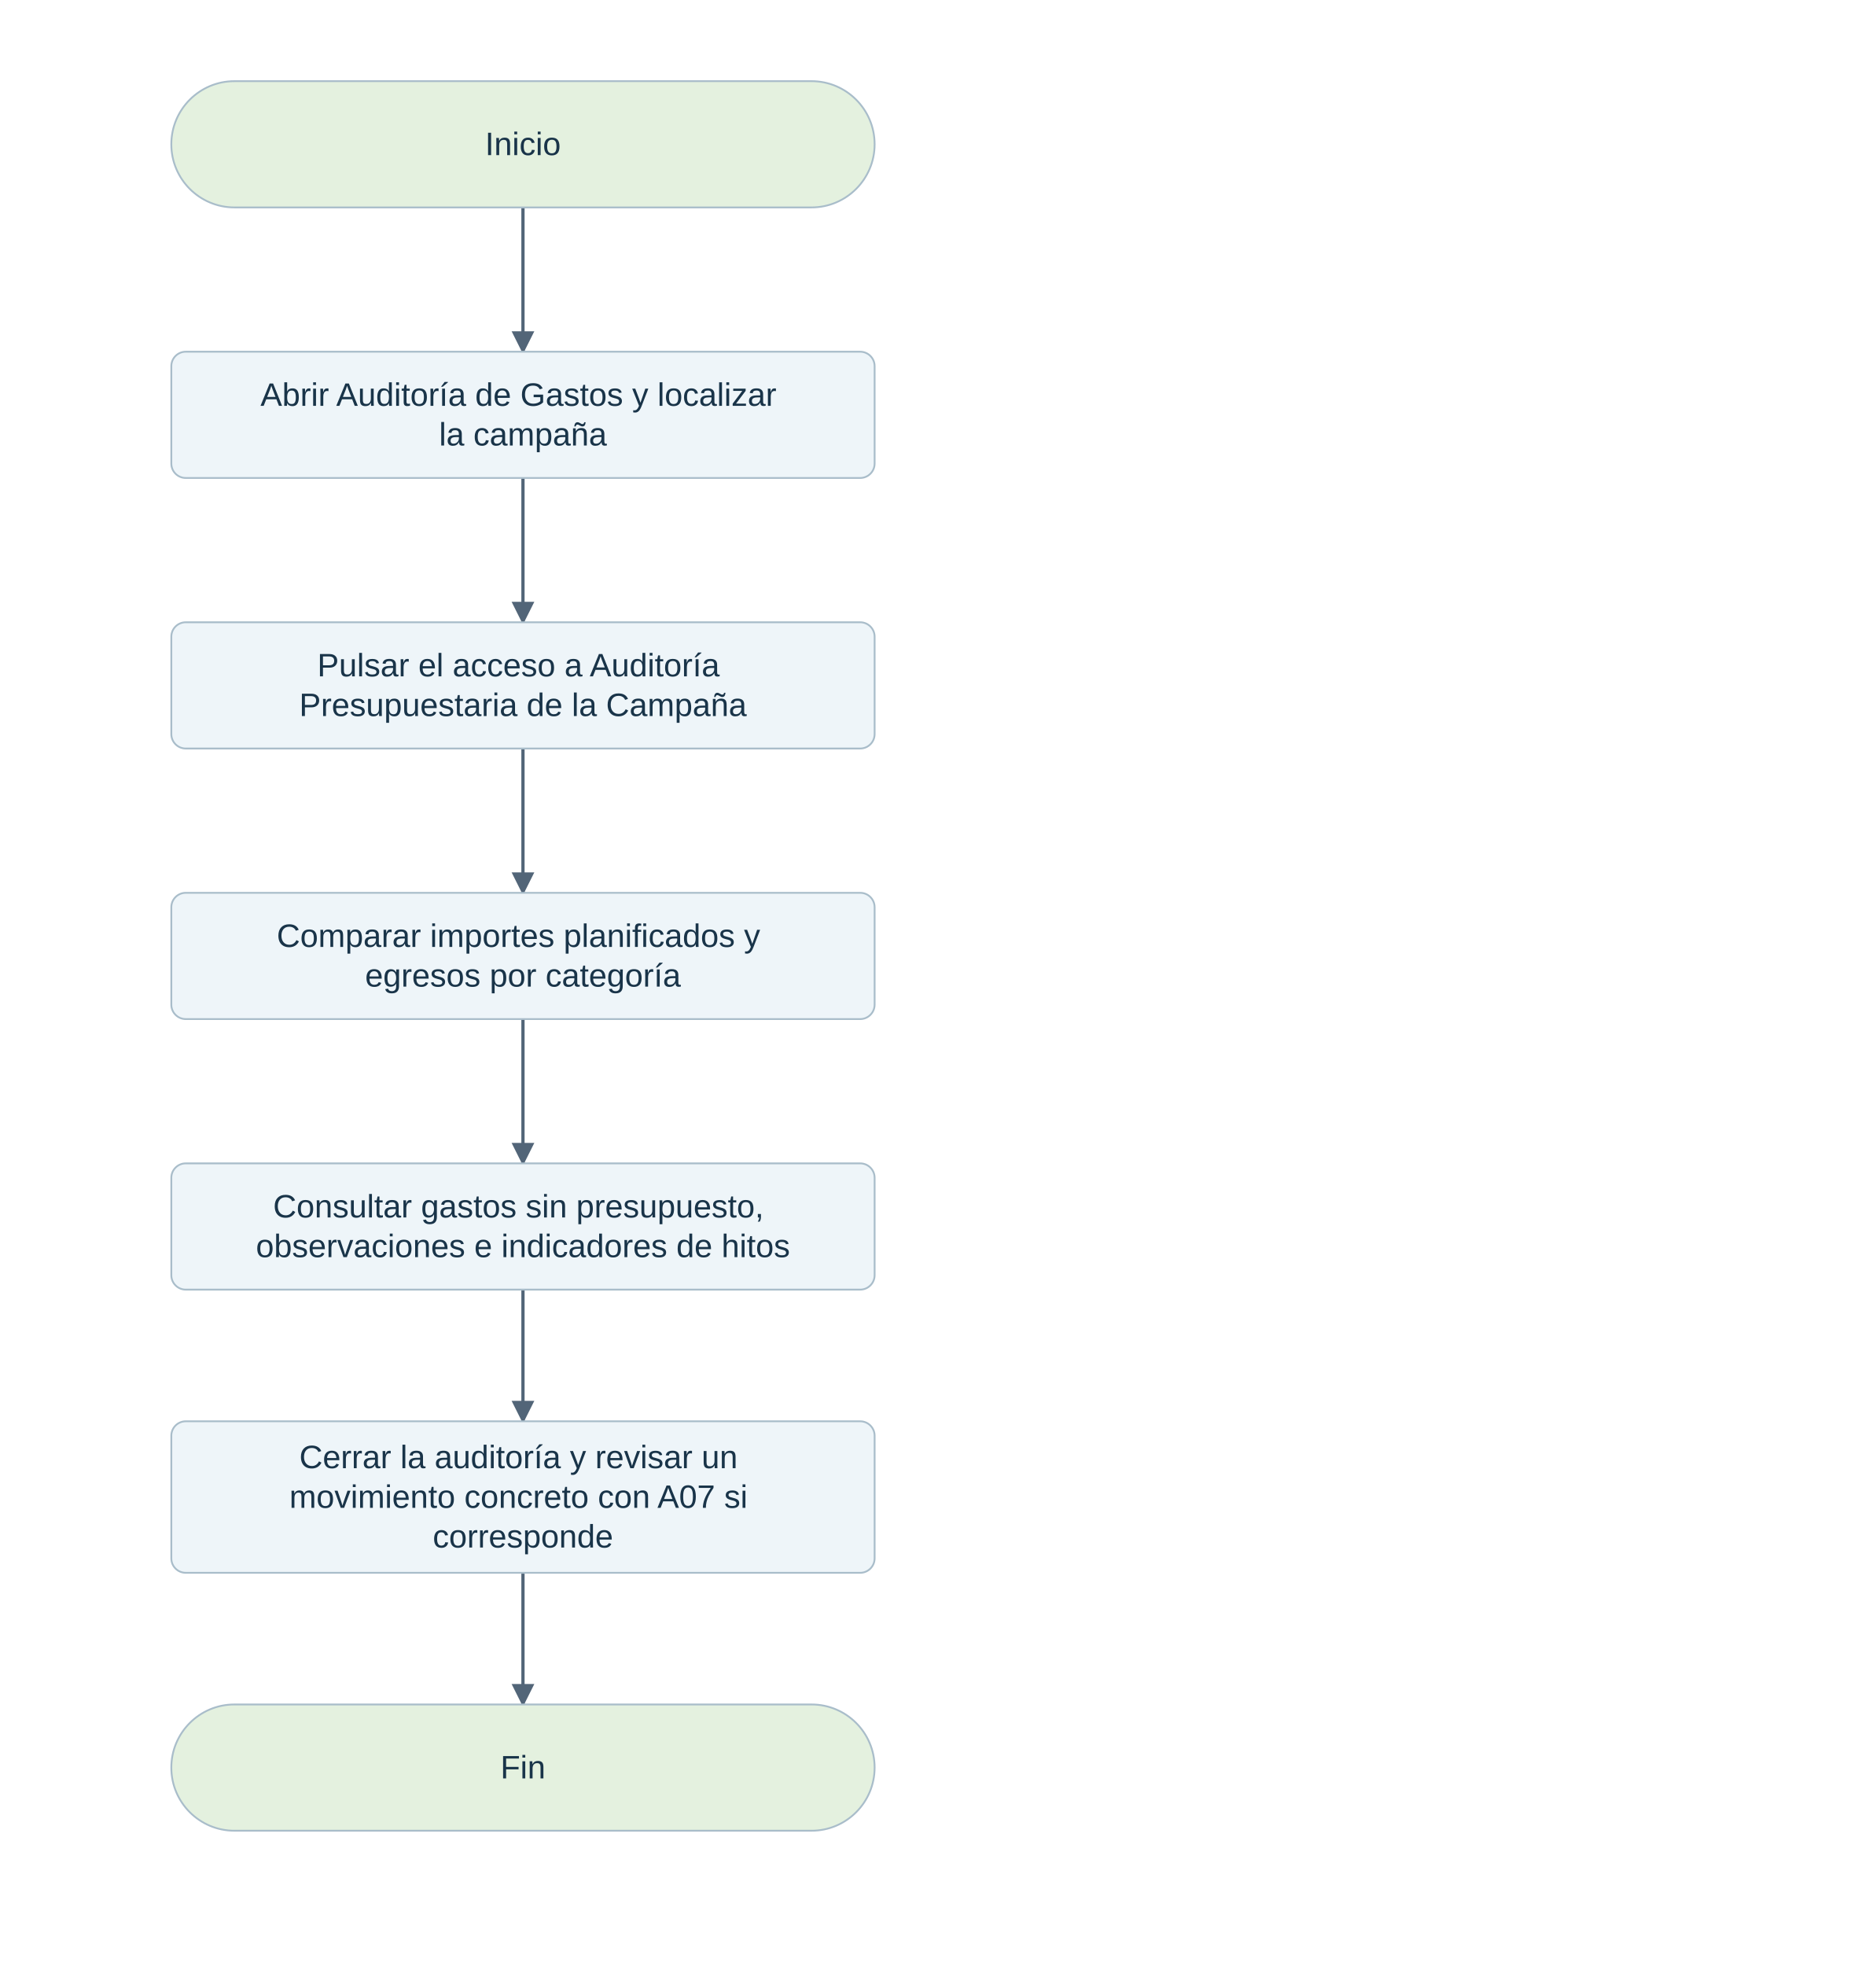
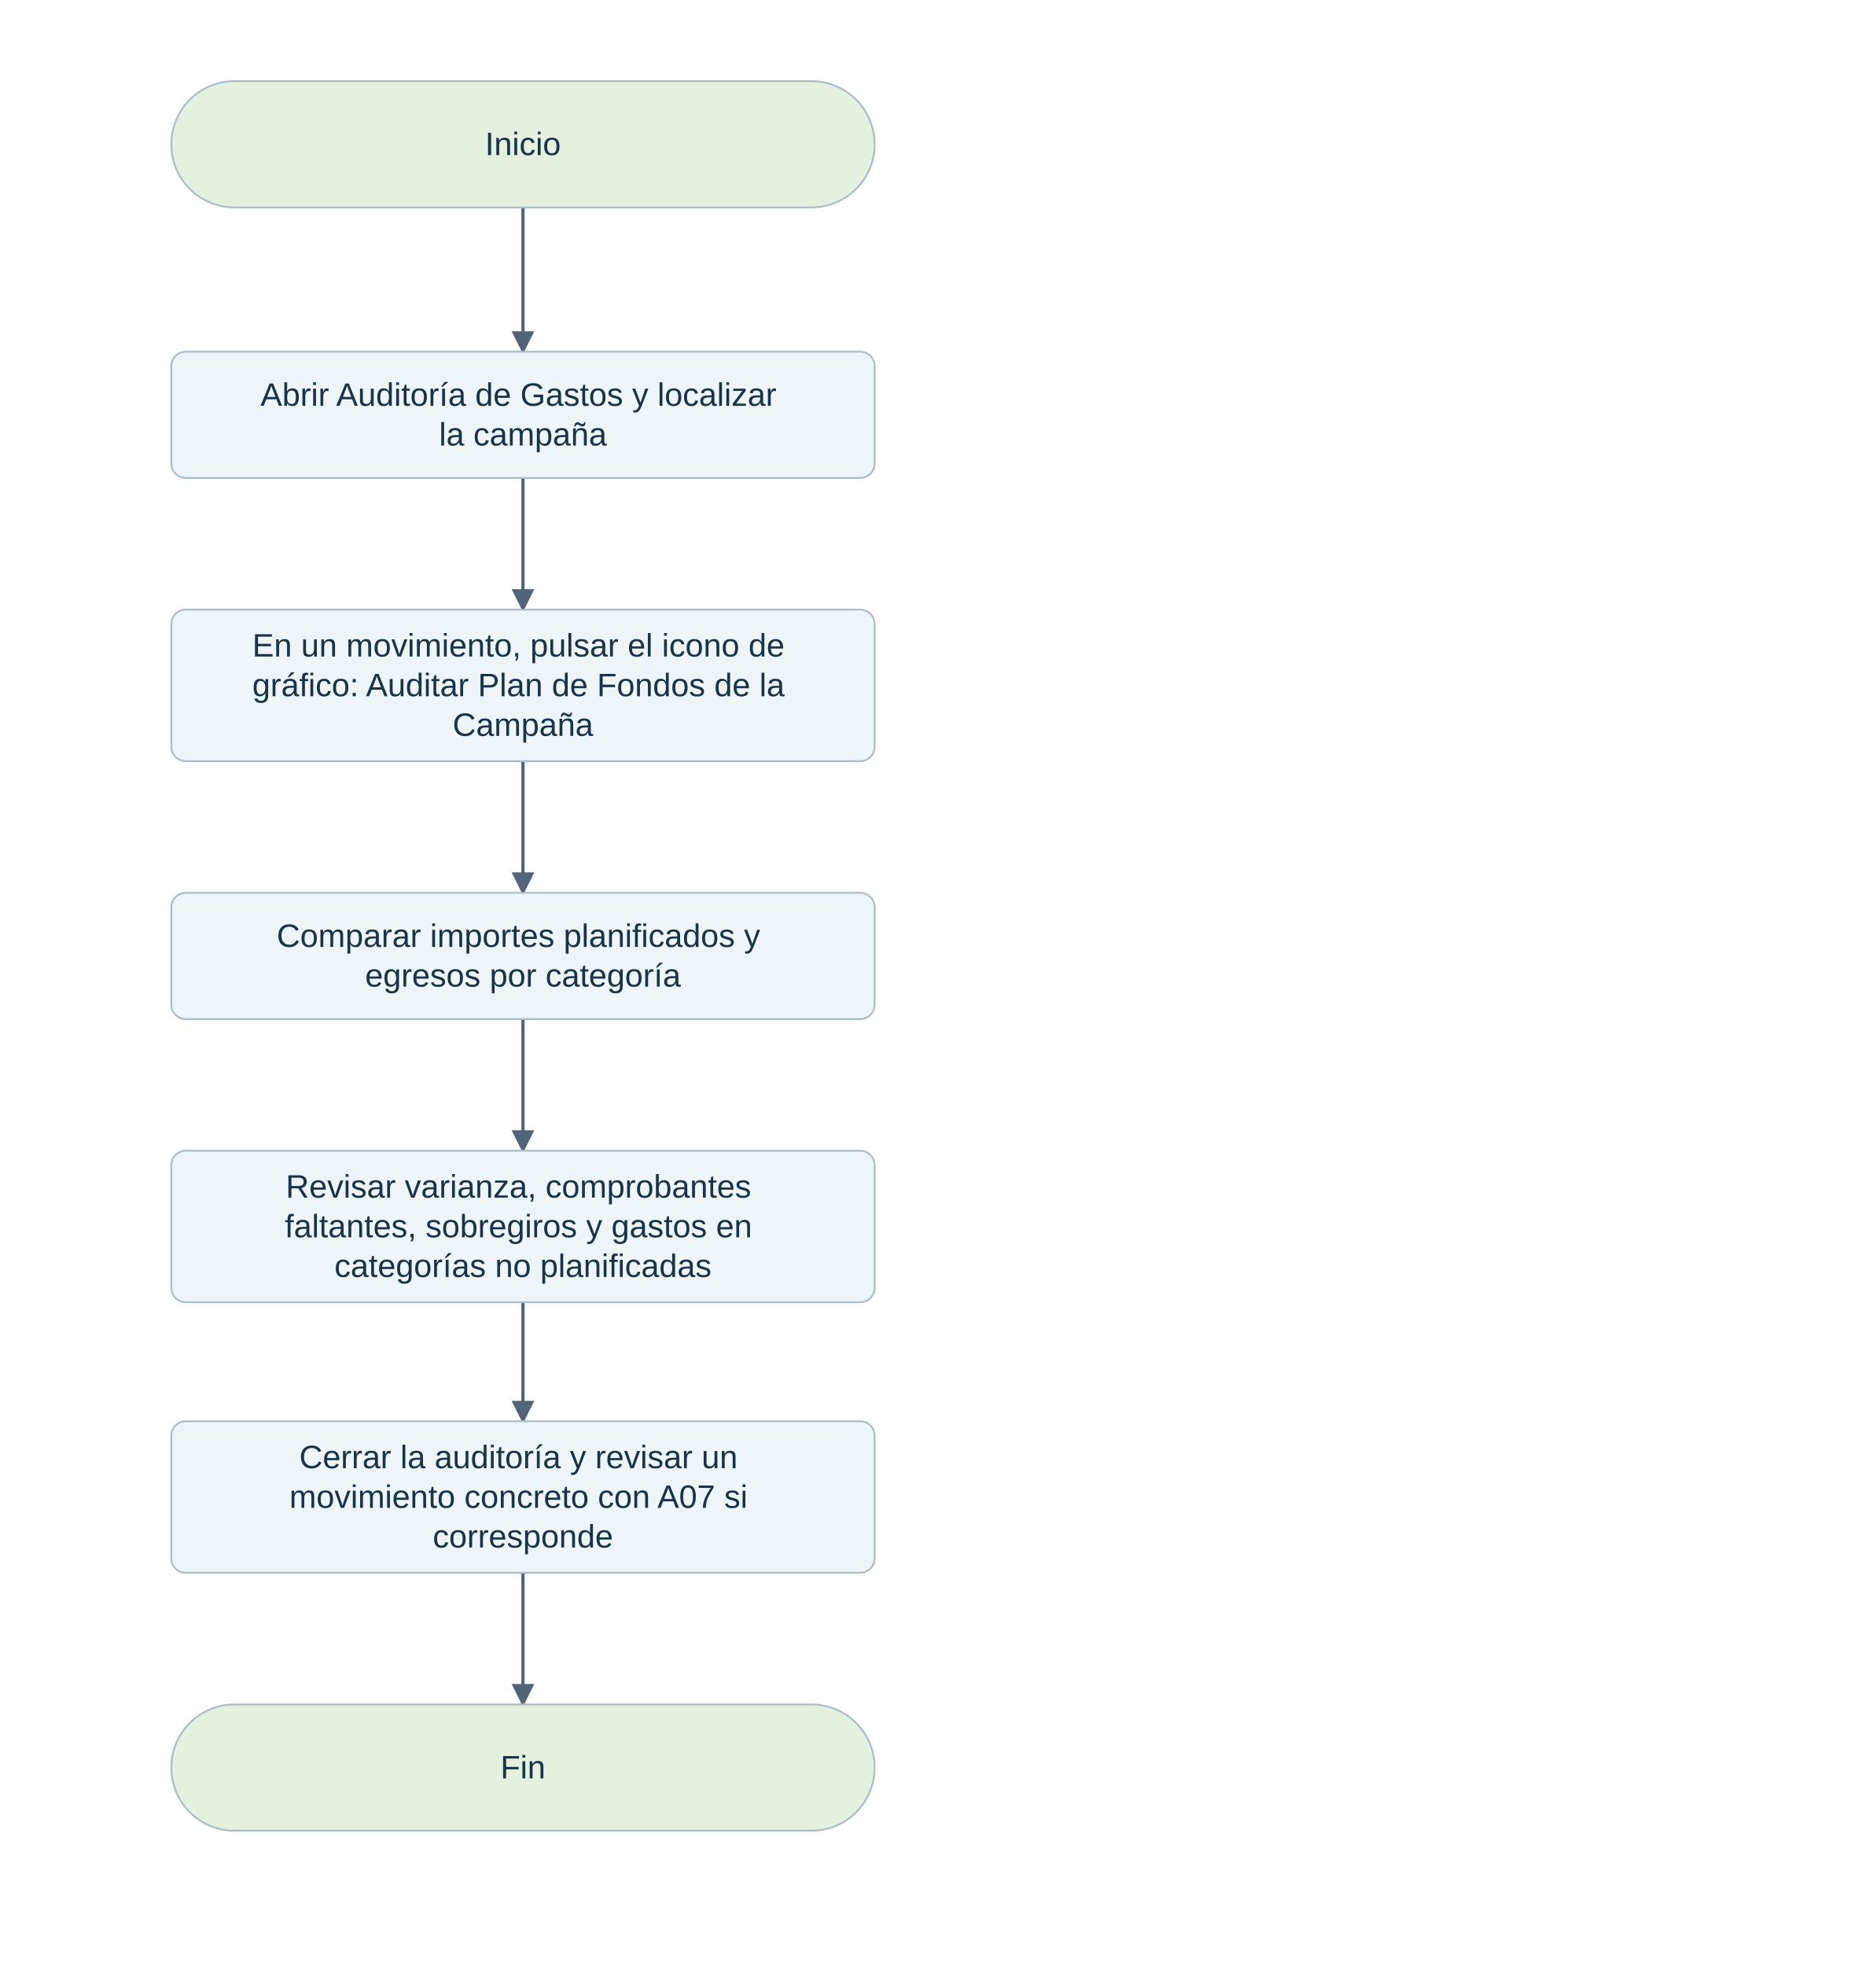
<svg xmlns="http://www.w3.org/2000/svg" viewBox="0 0 1040 1090" role="img" aria-labelledby="title desc">
  <defs>
    <marker id="arrow" viewBox="0 0 10 10" refX="9" refY="5" markerWidth="7" markerHeight="7" orient="auto-start-reverse">
      <path d="M 0 0 L 10 5 L 0 10 z" fill="#526578" />
    </marker>
  </defs>
  <style>text{font-family:Arial,sans-serif;fill:#193449;font-size:18px} .label{font-size:16px;fill:#42596b} .edge{fill:none;stroke:#526578;stroke-width:1.8;marker-end:url(#arrow)} a:hover rect,a:hover polygon{stroke:#176941;stroke-width:3}</style>
  <path class="edge" d="M 290 115.0 V 195.0" />
-   <path class="edge" d="M 290 265.0 V 345.0" />
-   <path class="edge" d="M 290 415.0 V 495.0" />
-   <path class="edge" d="M 290 565.0 V 645.0" />
-   <path class="edge" d="M 290 715.0 V 788.0" />
+   <path class="edge" d="M 290 265.0 V 338.0" />
+   <path class="edge" d="M 290 422.0 V 495.0" />
+   <path class="edge" d="M 290 565.0 V 638.0" />
+   <path class="edge" d="M 290 722.0 V 788.0" />
  <path class="edge" d="M 290 872.0 V 945.0" />
  <rect x="95.0" y="45.0" width="390" height="70" rx="35" fill="#e4f1df" stroke="#a9bdca" />
  <text x="290" y="86" text-anchor="middle">
    <tspan x="290" dy="0">Inicio</tspan>
  </text>
  <rect x="95.0" y="195.0" width="390" height="70" rx="8" fill="#eef5f9" stroke="#a9bdca" />
  <text x="290" y="225" text-anchor="middle">
    <tspan x="290" dy="0">Abrir Auditoría de Gastos y localizar</tspan>
    <tspan x="290" dy="22">la campaña</tspan>
  </text>
-   <rect x="95.0" y="345.0" width="390" height="70" rx="8" fill="#eef5f9" stroke="#a9bdca" />
-   <text x="290" y="375" text-anchor="middle">
-     <tspan x="290" dy="0">Pulsar el acceso a Auditoría</tspan>
-     <tspan x="290" dy="22">Presupuestaria de la Campaña</tspan>
+   <rect x="95.0" y="338.0" width="390" height="84" rx="8" fill="#eef5f9" stroke="#a9bdca" />
+   <text x="290" y="364" text-anchor="middle">
+     <tspan x="290" dy="0">En un movimiento, pulsar el icono de</tspan>
+     <tspan x="290" dy="22">gráfico: Auditar Plan de Fondos de la</tspan>
+     <tspan x="290" dy="22">Campaña</tspan>
  </text>
  <rect x="95.0" y="495.0" width="390" height="70" rx="8" fill="#eef5f9" stroke="#a9bdca" />
  <text x="290" y="525" text-anchor="middle">
    <tspan x="290" dy="0">Comparar importes planificados y</tspan>
    <tspan x="290" dy="22">egresos por categoría</tspan>
  </text>
-   <rect x="95.0" y="645.0" width="390" height="70" rx="8" fill="#eef5f9" stroke="#a9bdca" />
-   <text x="290" y="675" text-anchor="middle">
-     <tspan x="290" dy="0">Consultar gastos sin presupuesto,</tspan>
-     <tspan x="290" dy="22">observaciones e indicadores de hitos</tspan>
+   <rect x="95.0" y="638.0" width="390" height="84" rx="8" fill="#eef5f9" stroke="#a9bdca" />
+   <text x="290" y="664" text-anchor="middle">
+     <tspan x="290" dy="0">Revisar varianza, comprobantes</tspan>
+     <tspan x="290" dy="22">faltantes, sobregiros y gastos en</tspan>
+     <tspan x="290" dy="22">categorías no planificadas</tspan>
  </text>
  <rect x="95.0" y="788.0" width="390" height="84" rx="8" fill="#eef5f9" stroke="#a9bdca" />
  <text x="290" y="814" text-anchor="middle">
    <tspan x="290" dy="0">Cerrar la auditoría y revisar un</tspan>
    <tspan x="290" dy="22">movimiento concreto con A07 si</tspan>
    <tspan x="290" dy="22">corresponde</tspan>
  </text>
  <rect x="95.0" y="945.0" width="390" height="70" rx="35" fill="#e4f1df" stroke="#a9bdca" />
  <text x="290" y="986" text-anchor="middle">
    <tspan x="290" dy="0">Fin</tspan>
  </text>
</svg>
